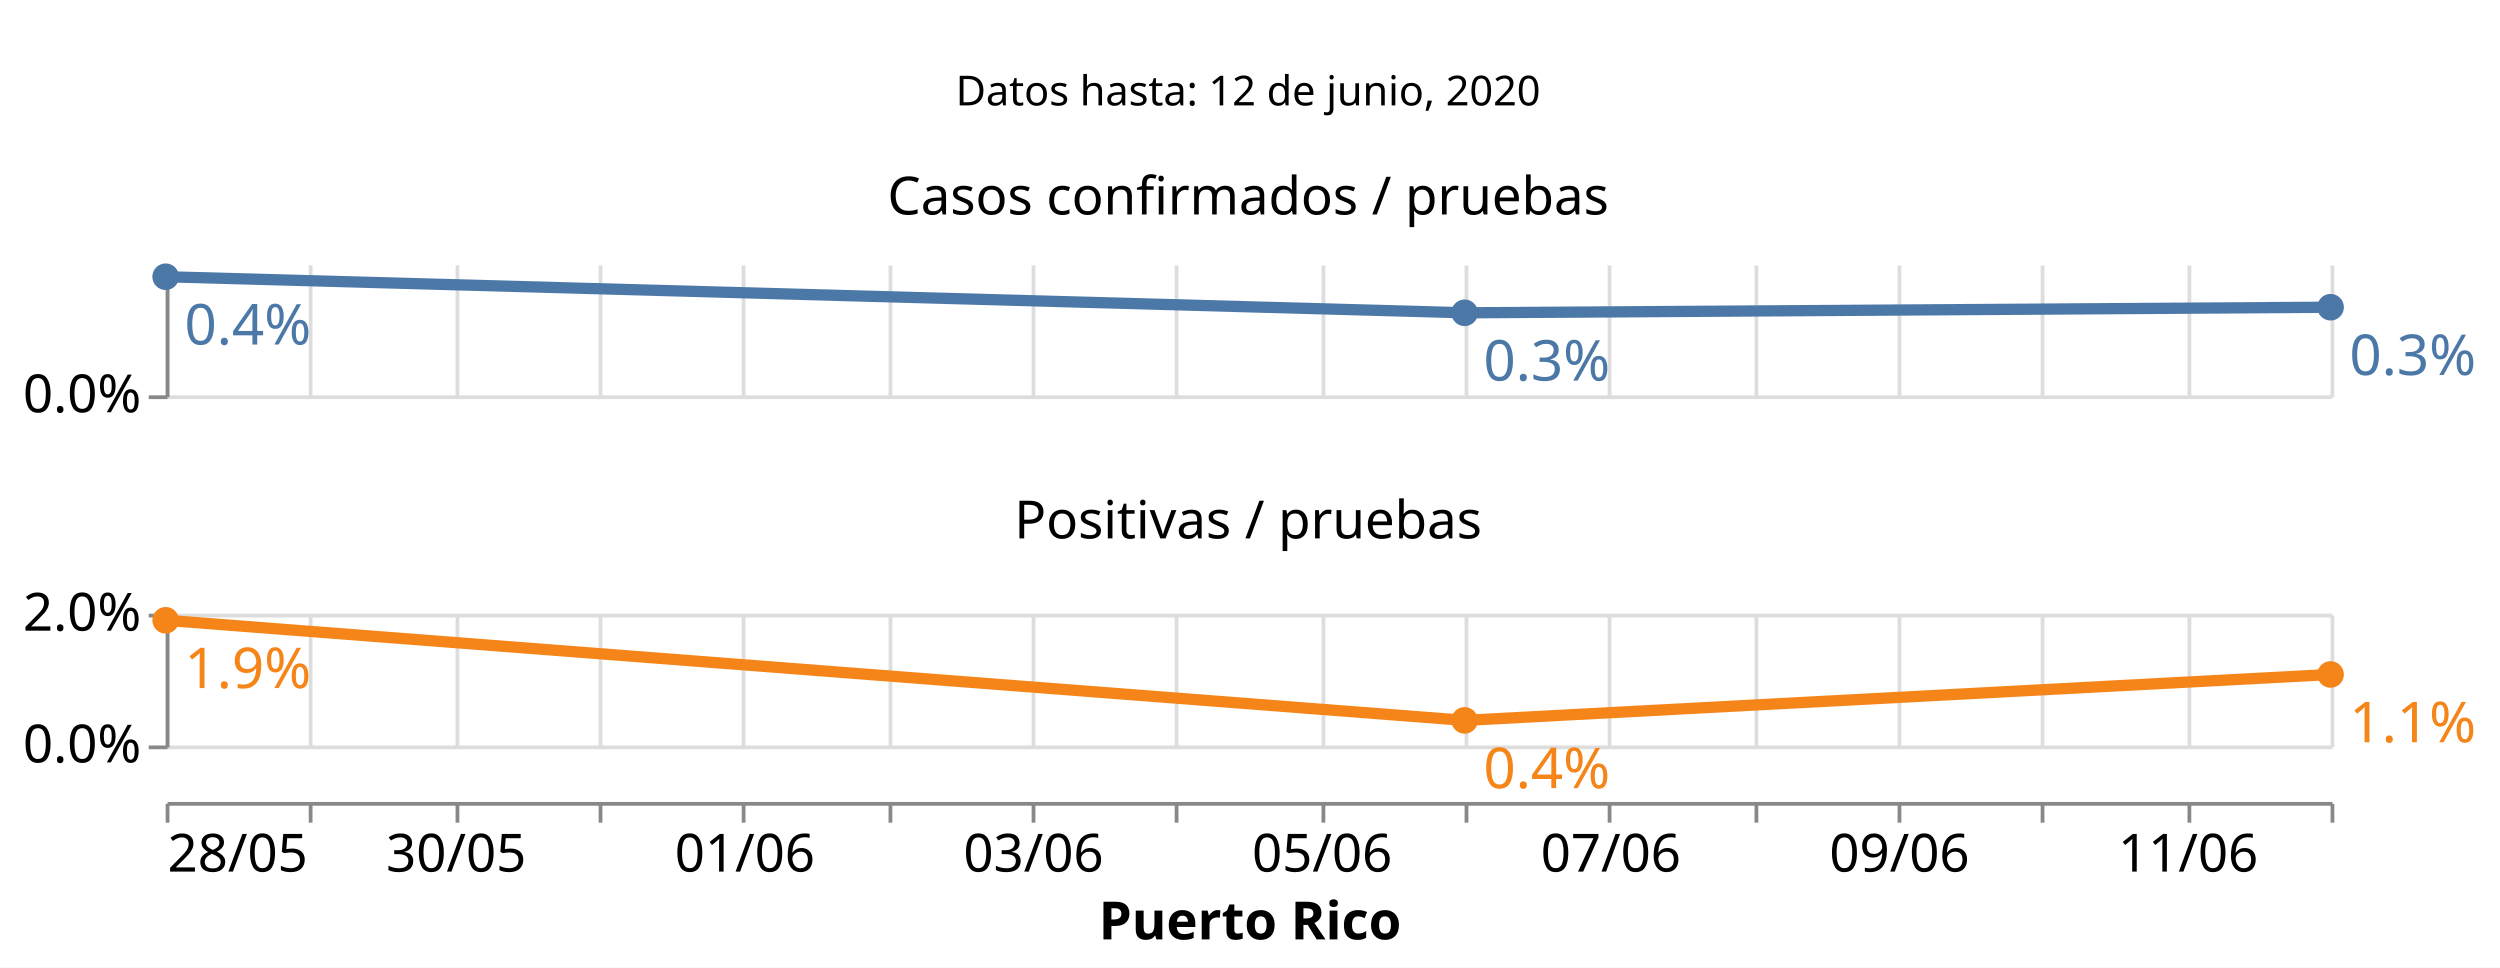
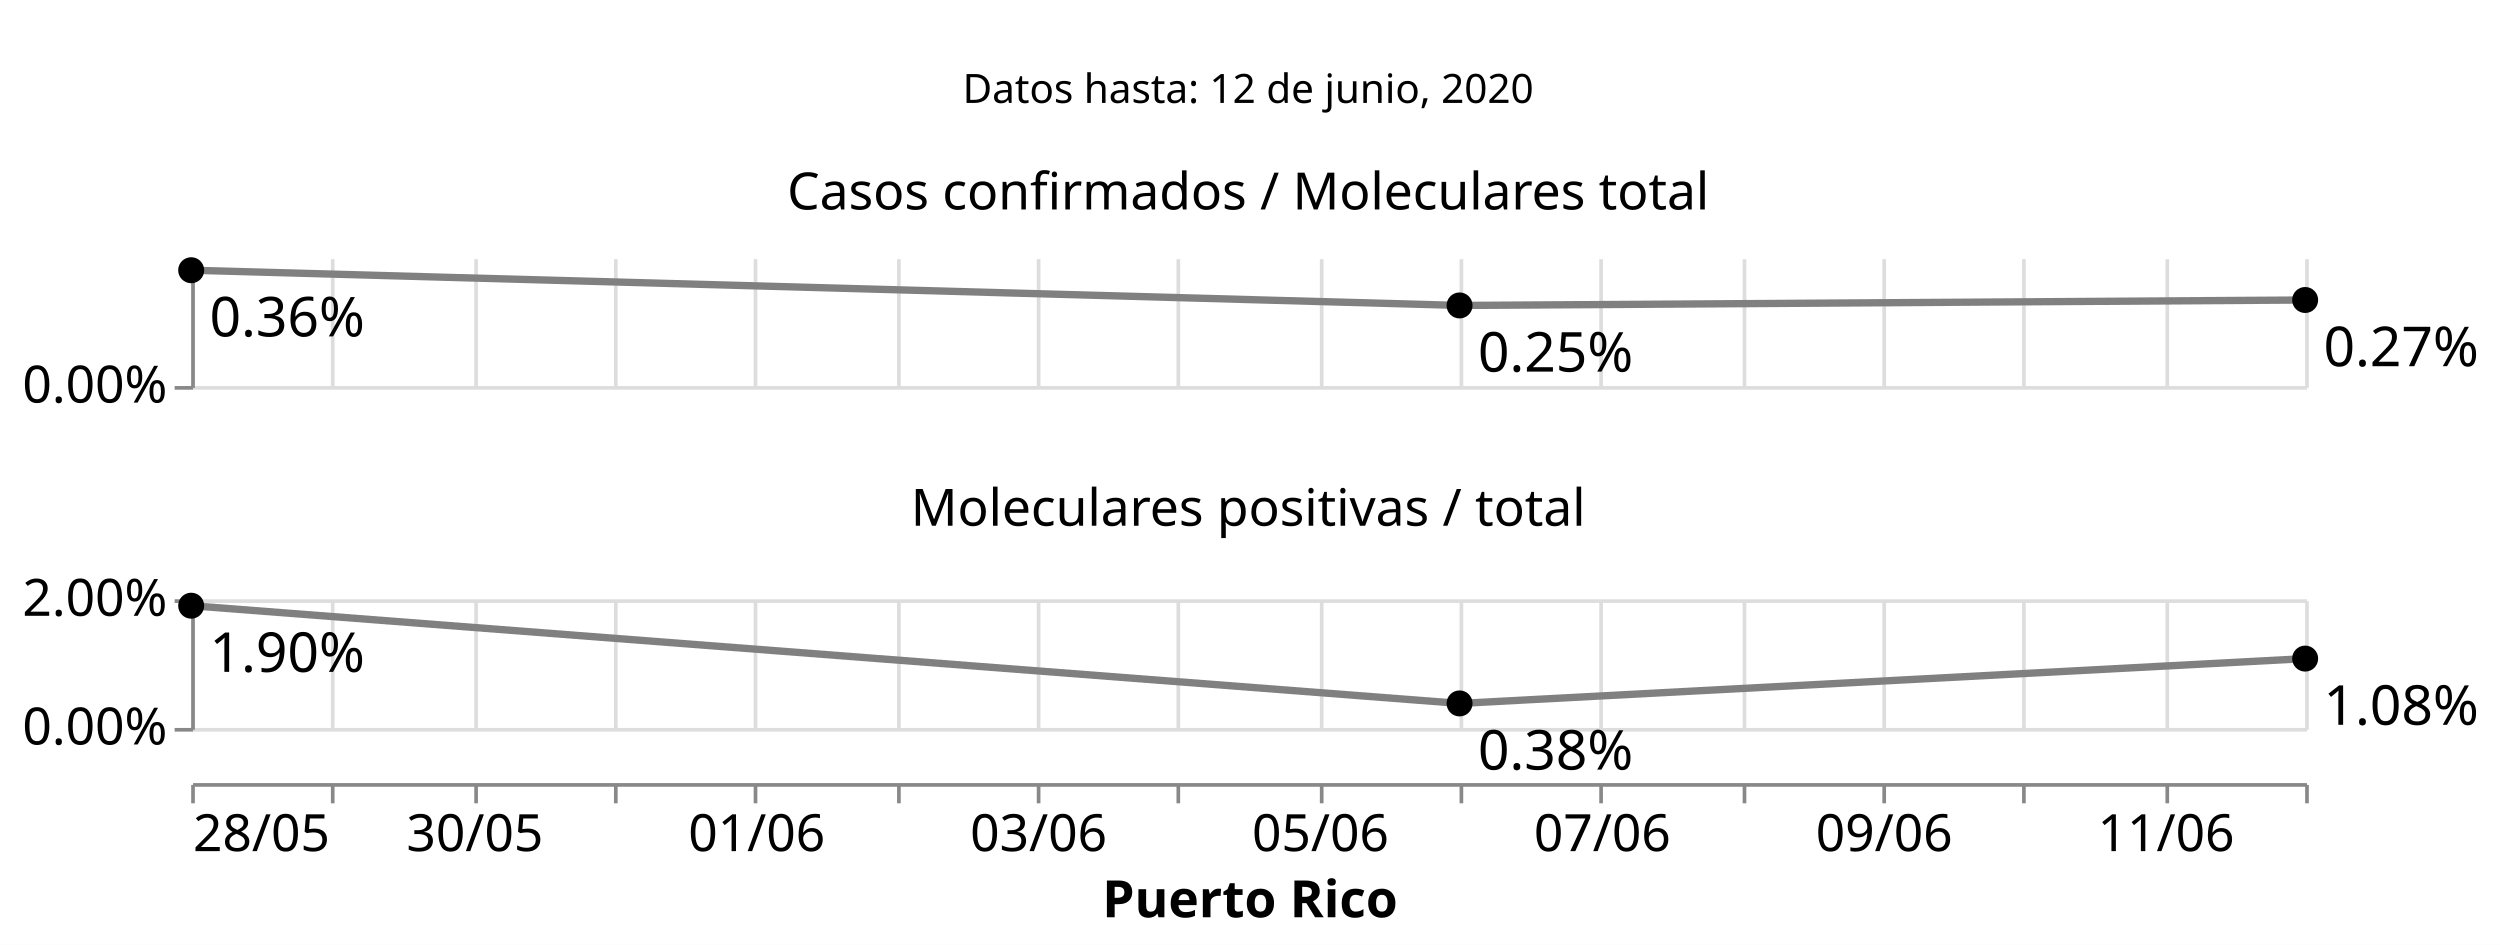
- <svg xmlns="http://www.w3.org/2000/svg" class="marks" width="664" height="257" viewBox="0 0 664 257" version="1.1">
-   <rect width="664" height="257" style="fill: white;" />
-   <g transform="translate(44,5)">
+ <svg xmlns="http://www.w3.org/2000/svg" class="marks" width="680" height="257" viewBox="0 0 680 257" version="1.1">
+   <rect width="680" height="257" style="fill: white;" />
+   <g transform="translate(52,5)">
    <g class="mark-group role-frame root">
      <g transform="translate(0,0)">
        <path class="background" d="M0,0h0v0h0Z" style="fill: none;" />
        <g>
          <g class="mark-group role-scope concat_0_group">
            <g transform="translate(0,0)">
              <path class="background" d="M0,0h575v40h-575Z" style="fill: none; stroke: #ddd; stroke-width: 0;" />
              <g>
                <g class="mark-text role-mark concat_0_marks">
                  <text text-anchor="middle" transform="translate(287.5,23)" style="font-family: sans-serif; font-size: 11px; fill: black;">Datos hasta: 12 de junio, 2020</text>
                </g>
              </g>
              <path class="foreground" d="" style="display: none; fill: none;" />
            </g>
          </g>
          <g class="mark-group role-scope concat_1_group">
            <g transform="translate(0,65)">
              <path class="background" d="M0,0h0v0h0Z" style="fill: none;" />
              <g>
                <g class="mark-group role-column-footer concat_1_column_footer">
                  <g transform="translate(0,143)">
                    <path class="background" d="M0,0h575v0h-575Z" style="fill: none;" />
                    <g>
                      <g class="mark-group role-axis">
                        <g transform="translate(0.5,0.5)">
                          <path class="background" d="M0,0h0v0h0Z" style="pointer-events: none; fill: none;" />
                          <g>
                            <g class="mark-rule role-axis-tick" style="pointer-events: none;">
                              <line transform="translate(0,0)" x2="0" y2="5" style="fill: none; stroke: #888; stroke-width: 1; opacity: 1;" />
                              <line transform="translate(38,0)" x2="0" y2="5" style="fill: none; stroke: #888; stroke-width: 1; opacity: 1;" />
                              <line transform="translate(77,0)" x2="0" y2="5" style="fill: none; stroke: #888; stroke-width: 1; opacity: 1;" />
                              <line transform="translate(115,0)" x2="0" y2="5" style="fill: none; stroke: #888; stroke-width: 1; opacity: 1;" />
                              <line transform="translate(153,0)" x2="0" y2="5" style="fill: none; stroke: #888; stroke-width: 1; opacity: 1;" />
                              <line transform="translate(192,0)" x2="0" y2="5" style="fill: none; stroke: #888; stroke-width: 1; opacity: 1;" />
                              <line transform="translate(230,0)" x2="0" y2="5" style="fill: none; stroke: #888; stroke-width: 1; opacity: 1;" />
                              <line transform="translate(268,0)" x2="0" y2="5" style="fill: none; stroke: #888; stroke-width: 1; opacity: 1;" />
                              <line transform="translate(307,0)" x2="0" y2="5" style="fill: none; stroke: #888; stroke-width: 1; opacity: 1;" />
                              <line transform="translate(345,0)" x2="0" y2="5" style="fill: none; stroke: #888; stroke-width: 1; opacity: 1;" />
                              <line transform="translate(383,0)" x2="0" y2="5" style="fill: none; stroke: #888; stroke-width: 1; opacity: 1;" />
                              <line transform="translate(422,0)" x2="0" y2="5" style="fill: none; stroke: #888; stroke-width: 1; opacity: 1;" />
                              <line transform="translate(460,0)" x2="0" y2="5" style="fill: none; stroke: #888; stroke-width: 1; opacity: 1;" />
                              <line transform="translate(498,0)" x2="0" y2="5" style="fill: none; stroke: #888; stroke-width: 1; opacity: 1;" />
                              <line transform="translate(537,0)" x2="0" y2="5" style="fill: none; stroke: #888; stroke-width: 1; opacity: 1;" />
                              <line transform="translate(575,0)" x2="0" y2="5" style="fill: none; stroke: #888; stroke-width: 1; opacity: 1;" />
                            </g>
                            <g class="mark-text role-axis-label" style="pointer-events: none;">
                              <text text-anchor="start" transform="translate(0,18)" style="font-family: sans-serif; font-size: 14px; fill: #000; opacity: 1;">28/05</text>
                              <text text-anchor="middle" transform="translate(38.33333,18)" style="font-family: sans-serif; font-size: 14px; fill: #000; opacity: 0;">29/05</text>
                              <text text-anchor="middle" transform="translate(76.66667,18)" style="font-family: sans-serif; font-size: 14px; fill: #000; opacity: 1;">30/05</text>
                              <text text-anchor="middle" transform="translate(115,18)" style="font-family: sans-serif; font-size: 14px; fill: #000; opacity: 0;">31/05</text>
                              <text text-anchor="middle" transform="translate(153.3333,18)" style="font-family: sans-serif; font-size: 14px; fill: #000; opacity: 1;">01/06</text>
                              <text text-anchor="middle" transform="translate(191.6667,18)" style="font-family: sans-serif; font-size: 14px; fill: #000; opacity: 0;">02/06</text>
                              <text text-anchor="middle" transform="translate(230,18)" style="font-family: sans-serif; font-size: 14px; fill: #000; opacity: 1;">03/06</text>
                              <text text-anchor="middle" transform="translate(268.3333,18)" style="font-family: sans-serif; font-size: 14px; fill: #000; opacity: 0;">04/06</text>
                              <text text-anchor="middle" transform="translate(306.6667,18)" style="font-family: sans-serif; font-size: 14px; fill: #000; opacity: 1;">05/06</text>
                              <text text-anchor="middle" transform="translate(345,18)" style="font-family: sans-serif; font-size: 14px; fill: #000; opacity: 0;">06/06</text>
                              <text text-anchor="middle" transform="translate(383.3333,18)" style="font-family: sans-serif; font-size: 14px; fill: #000; opacity: 1;">07/06</text>
                              <text text-anchor="middle" transform="translate(421.6667,18)" style="font-family: sans-serif; font-size: 14px; fill: #000; opacity: 0;">08/06</text>
                              <text text-anchor="middle" transform="translate(460,18)" style="font-family: sans-serif; font-size: 14px; fill: #000; opacity: 1;">09/06</text>
                              <text text-anchor="middle" transform="translate(498.3333,18)" style="font-family: sans-serif; font-size: 14px; fill: #000; opacity: 0;">10/06</text>
                              <text text-anchor="middle" transform="translate(536.6667,18)" style="font-family: sans-serif; font-size: 14px; fill: #000; opacity: 1;">11/06</text>
                              <text text-anchor="end" transform="translate(575,18)" style="font-family: sans-serif; font-size: 14px; fill: #000; opacity: 0;">12/06</text>
                            </g>
                            <g class="mark-rule role-axis-domain" style="pointer-events: none;">
                              <line transform="translate(0,0)" x2="575" y2="0" style="fill: none; stroke: #888; stroke-width: 1; opacity: 1;" />
                            </g>
                            <g class="mark-text role-axis-title" style="pointer-events: none;">
                              <text text-anchor="middle" transform="translate(287.5,36)" style="font-family: sans-serif; font-size: 14px; font-weight: bold; fill: #000; opacity: 1;">Puerto Rico</text>
                            </g>
                          </g>
                          <path class="foreground" d="" style="pointer-events: none; display: none; fill: none;" />
                        </g>
                      </g>
                    </g>
                    <path class="foreground" d="" style="display: none; fill: none;" />
                  </g>
                </g>
                <g class="mark-group role-scope concat_1_cell">
                  <g transform="translate(0,0)">
                    <path class="background" d="M0,0h575v35h-575Z" style="fill: none; stroke: #ddd; stroke-width: 0;" />
                    <g>
                      <g class="mark-group role-axis">
                        <g transform="translate(0.5,35.5)">
                          <path class="background" d="M0,0h0v0h0Z" style="pointer-events: none; fill: none;" />
                          <g>
                            <g class="mark-rule role-axis-grid" style="pointer-events: none;">
                              <line transform="translate(0,-35)" x2="0" y2="35" style="fill: none; stroke: #ddd; stroke-width: 1; opacity: 1;" />
                              <line transform="translate(38,-35)" x2="0" y2="35" style="fill: none; stroke: #ddd; stroke-width: 1; opacity: 1;" />
                              <line transform="translate(77,-35)" x2="0" y2="35" style="fill: none; stroke: #ddd; stroke-width: 1; opacity: 1;" />
                              <line transform="translate(115,-35)" x2="0" y2="35" style="fill: none; stroke: #ddd; stroke-width: 1; opacity: 1;" />
                              <line transform="translate(153,-35)" x2="0" y2="35" style="fill: none; stroke: #ddd; stroke-width: 1; opacity: 1;" />
                              <line transform="translate(192,-35)" x2="0" y2="35" style="fill: none; stroke: #ddd; stroke-width: 1; opacity: 1;" />
                              <line transform="translate(230,-35)" x2="0" y2="35" style="fill: none; stroke: #ddd; stroke-width: 1; opacity: 1;" />
                              <line transform="translate(268,-35)" x2="0" y2="35" style="fill: none; stroke: #ddd; stroke-width: 1; opacity: 1;" />
                              <line transform="translate(307,-35)" x2="0" y2="35" style="fill: none; stroke: #ddd; stroke-width: 1; opacity: 1;" />
                              <line transform="translate(345,-35)" x2="0" y2="35" style="fill: none; stroke: #ddd; stroke-width: 1; opacity: 1;" />
                              <line transform="translate(383,-35)" x2="0" y2="35" style="fill: none; stroke: #ddd; stroke-width: 1; opacity: 1;" />
                              <line transform="translate(422,-35)" x2="0" y2="35" style="fill: none; stroke: #ddd; stroke-width: 1; opacity: 1;" />
                              <line transform="translate(460,-35)" x2="0" y2="35" style="fill: none; stroke: #ddd; stroke-width: 1; opacity: 1;" />
                              <line transform="translate(498,-35)" x2="0" y2="35" style="fill: none; stroke: #ddd; stroke-width: 1; opacity: 1;" />
                              <line transform="translate(537,-35)" x2="0" y2="35" style="fill: none; stroke: #ddd; stroke-width: 1; opacity: 1;" />
                              <line transform="translate(575,-35)" x2="0" y2="35" style="fill: none; stroke: #ddd; stroke-width: 1; opacity: 1;" />
                            </g>
                          </g>
                          <path class="foreground" d="" style="pointer-events: none; display: none; fill: none;" />
                        </g>
                      </g>
                      <g class="mark-group role-axis">
                        <g transform="translate(0.5,0.5)">
                          <path class="background" d="M0,0h0v0h0Z" style="pointer-events: none; fill: none;" />
                          <g>
                            <g class="mark-rule role-axis-grid" style="pointer-events: none;">
                              <line transform="translate(0,35)" x2="575" y2="0" style="fill: none; stroke: #ddd; stroke-width: 1; opacity: 1;" />
                            </g>
                          </g>
                          <path class="foreground" d="" style="pointer-events: none; display: none; fill: none;" />
                        </g>
                      </g>
                      <g class="mark-group role-axis">
                        <g transform="translate(0.5,0.5)">
                          <path class="background" d="M0,0h0v0h0Z" style="pointer-events: none; fill: none;" />
                          <g>
                            <g class="mark-rule role-axis-tick" style="pointer-events: none;">
                              <line transform="translate(0,35)" x2="-5" y2="0" style="fill: none; stroke: #888; stroke-width: 1; opacity: 1;" />
                            </g>
                            <g class="mark-text role-axis-label" style="pointer-events: none;">
-                               <text text-anchor="end" transform="translate(-7,39)" style="font-family: sans-serif; font-size: 14px; fill: #000; opacity: 1;">0.0%</text>
+                               <text text-anchor="end" transform="translate(-7,39)" style="font-family: sans-serif; font-size: 14px; fill: #000; opacity: 1;">0.00%</text>
                            </g>
                            <g class="mark-rule role-axis-domain" style="pointer-events: none;">
                              <line transform="translate(0,35)" x2="0" y2="-35" style="fill: none; stroke: #888; stroke-width: 1; opacity: 1;" />
                            </g>
                          </g>
                          <path class="foreground" d="" style="pointer-events: none; display: none; fill: none;" />
                        </g>
                      </g>
-                       <g class="mark-group role-scope concat_1_child_layer_0_layer_0_pathgroup">
-                         <g transform="translate(0,0)">
-                           <path class="background" d="M0,0h575v35h-575Z" style="fill: none;" />
-                           <g>
-                             <g class="mark-line role-mark concat_1_child_layer_0_layer_0_marks">
-                               <path d="M0,3.502L345,13.081L575,11.599" style="fill: none; stroke: #4c78a8; stroke-width: 3;" />
-                             </g>
-                           </g>
-                           <path class="foreground" d="" style="display: none; fill: none;" />
-                         </g>
+                       <g class="mark-line role-mark concat_1_child_layer_0_layer_0_marks">
+                         <path d="M0,3.502L345,13.081L575,11.599" style="fill: none; stroke: grey; stroke-width: 2;" />
                      </g>
                      <g class="mark-symbol role-mark concat_1_child_layer_0_layer_1_marks">
-                         <path transform="translate(0,3.501575)" d="M3.536,0A3.536,3.536,0,1,1,-3.536,0A3.536,3.536,0,1,1,3.536,0" style="fill: #4c78a8; stroke-width: 2; opacity: 1;" />
-                         <path transform="translate(345,13.08101)" d="M3.536,0A3.536,3.536,0,1,1,-3.536,0A3.536,3.536,0,1,1,3.536,0" style="fill: #4c78a8; stroke-width: 2; opacity: 1;" />
-                         <path transform="translate(575,11.59859)" d="M3.536,0A3.536,3.536,0,1,1,-3.536,0A3.536,3.536,0,1,1,3.536,0" style="fill: #4c78a8; stroke-width: 2; opacity: 1;" />
+                         <path transform="translate(0,3.501575)" d="M3.536,0A3.536,3.536,0,1,1,-3.536,0A3.536,3.536,0,1,1,3.536,0" style="fill: black; stroke-width: 2; opacity: 1;" />
+                         <path transform="translate(345,13.08101)" d="M3.536,0A3.536,3.536,0,1,1,-3.536,0A3.536,3.536,0,1,1,3.536,0" style="fill: black; stroke-width: 2; opacity: 1;" />
+                         <path transform="translate(575,11.59859)" d="M3.536,0A3.536,3.536,0,1,1,-3.536,0A3.536,3.536,0,1,1,3.536,0" style="fill: black; stroke-width: 2; opacity: 1;" />
                      </g>
                      <g class="mark-text role-mark concat_1_child_layer_1_marks">
-                         <text text-anchor="start" transform="translate(5,21.50157)" style="font-family: sans-serif; font-size: 15px; fill: #4c78a8;">0.4%</text>
-                         <text text-anchor="start" transform="translate(350,31.08101)" style="font-family: sans-serif; font-size: 15px; fill: #4c78a8;">0.3%</text>
-                         <text text-anchor="start" transform="translate(580,29.59859)" style="font-family: sans-serif; font-size: 15px; fill: #4c78a8;">0.3%</text>
+                         <text text-anchor="start" transform="translate(5,21.50157)" style="font-family: sans-serif; font-size: 15px; fill: black;">0.36%</text>
+                         <text text-anchor="start" transform="translate(350,31.08101)" style="font-family: sans-serif; font-size: 15px; fill: black;">0.25%</text>
+                         <text text-anchor="start" transform="translate(580,29.59859)" style="font-family: sans-serif; font-size: 15px; fill: black;">0.27%</text>
                      </g>
                      <g class="mark-group role-title">
                        <g transform="translate(287.5,-24.03396)">
                          <path class="background" d="M0,0h0v0h0Z" style="pointer-events: none; fill: none;" />
                          <g>
                            <g class="mark-text role-title-text" style="pointer-events: none;">
-                               <text text-anchor="middle" transform="translate(0,11)" style="font-family: sans-serif; font-size: 14px; fill: #000; opacity: 1;">Casos confirmados / pruebas</text>
+                               <text text-anchor="middle" transform="translate(0,11)" style="font-family: sans-serif; font-size: 14px; fill: #000; opacity: 1;">Casos confirmados / Moleculares total</text>
                            </g>
                          </g>
                          <path class="foreground" d="" style="pointer-events: none; display: none; fill: none;" />
                        </g>
                      </g>
                    </g>
                    <path class="foreground" d="" style="display: none; fill: none;" />
                  </g>
                  <g transform="translate(0,93)">
                    <path class="background" d="M0,0h575v35h-575Z" style="fill: none; stroke: #ddd; stroke-width: 0;" />
                    <g>
                      <g class="mark-group role-axis">
                        <g transform="translate(0.5,35.5)">
                          <path class="background" d="M0,0h0v0h0Z" style="pointer-events: none; fill: none;" />
                          <g>
                            <g class="mark-rule role-axis-grid" style="pointer-events: none;">
                              <line transform="translate(0,-35)" x2="0" y2="35" style="fill: none; stroke: #ddd; stroke-width: 1; opacity: 1;" />
                              <line transform="translate(38,-35)" x2="0" y2="35" style="fill: none; stroke: #ddd; stroke-width: 1; opacity: 1;" />
                              <line transform="translate(77,-35)" x2="0" y2="35" style="fill: none; stroke: #ddd; stroke-width: 1; opacity: 1;" />
                              <line transform="translate(115,-35)" x2="0" y2="35" style="fill: none; stroke: #ddd; stroke-width: 1; opacity: 1;" />
                              <line transform="translate(153,-35)" x2="0" y2="35" style="fill: none; stroke: #ddd; stroke-width: 1; opacity: 1;" />
                              <line transform="translate(192,-35)" x2="0" y2="35" style="fill: none; stroke: #ddd; stroke-width: 1; opacity: 1;" />
                              <line transform="translate(230,-35)" x2="0" y2="35" style="fill: none; stroke: #ddd; stroke-width: 1; opacity: 1;" />
                              <line transform="translate(268,-35)" x2="0" y2="35" style="fill: none; stroke: #ddd; stroke-width: 1; opacity: 1;" />
                              <line transform="translate(307,-35)" x2="0" y2="35" style="fill: none; stroke: #ddd; stroke-width: 1; opacity: 1;" />
                              <line transform="translate(345,-35)" x2="0" y2="35" style="fill: none; stroke: #ddd; stroke-width: 1; opacity: 1;" />
                              <line transform="translate(383,-35)" x2="0" y2="35" style="fill: none; stroke: #ddd; stroke-width: 1; opacity: 1;" />
                              <line transform="translate(422,-35)" x2="0" y2="35" style="fill: none; stroke: #ddd; stroke-width: 1; opacity: 1;" />
                              <line transform="translate(460,-35)" x2="0" y2="35" style="fill: none; stroke: #ddd; stroke-width: 1; opacity: 1;" />
                              <line transform="translate(498,-35)" x2="0" y2="35" style="fill: none; stroke: #ddd; stroke-width: 1; opacity: 1;" />
                              <line transform="translate(537,-35)" x2="0" y2="35" style="fill: none; stroke: #ddd; stroke-width: 1; opacity: 1;" />
                              <line transform="translate(575,-35)" x2="0" y2="35" style="fill: none; stroke: #ddd; stroke-width: 1; opacity: 1;" />
                            </g>
                          </g>
                          <path class="foreground" d="" style="pointer-events: none; display: none; fill: none;" />
                        </g>
                      </g>
                      <g class="mark-group role-axis">
                        <g transform="translate(0.5,0.5)">
                          <path class="background" d="M0,0h0v0h0Z" style="pointer-events: none; fill: none;" />
                          <g>
                            <g class="mark-rule role-axis-grid" style="pointer-events: none;">
                              <line transform="translate(0,35)" x2="575" y2="0" style="fill: none; stroke: #ddd; stroke-width: 1; opacity: 1;" />
                              <line transform="translate(0,0)" x2="575" y2="0" style="fill: none; stroke: #ddd; stroke-width: 1; opacity: 1;" />
                            </g>
                          </g>
                          <path class="foreground" d="" style="pointer-events: none; display: none; fill: none;" />
                        </g>
                      </g>
                      <g class="mark-group role-axis">
                        <g transform="translate(0.5,0.5)">
                          <path class="background" d="M0,0h0v0h0Z" style="pointer-events: none; fill: none;" />
                          <g>
                            <g class="mark-rule role-axis-tick" style="pointer-events: none;">
                              <line transform="translate(0,35)" x2="-5" y2="0" style="fill: none; stroke: #888; stroke-width: 1; opacity: 1;" />
                              <line transform="translate(0,0)" x2="-5" y2="0" style="fill: none; stroke: #888; stroke-width: 1; opacity: 1;" />
                            </g>
                            <g class="mark-text role-axis-label" style="pointer-events: none;">
-                               <text text-anchor="end" transform="translate(-7,39)" style="font-family: sans-serif; font-size: 14px; fill: #000; opacity: 1;">0.0%</text>
-                               <text text-anchor="end" transform="translate(-7,4)" style="font-family: sans-serif; font-size: 14px; fill: #000; opacity: 1;">2.0%</text>
+                               <text text-anchor="end" transform="translate(-7,39)" style="font-family: sans-serif; font-size: 14px; fill: #000; opacity: 1;">0.00%</text>
+                               <text text-anchor="end" transform="translate(-7,4)" style="font-family: sans-serif; font-size: 14px; fill: #000; opacity: 1;">2.00%</text>
                            </g>
                            <g class="mark-rule role-axis-domain" style="pointer-events: none;">
                              <line transform="translate(0,35)" x2="0" y2="-35" style="fill: none; stroke: #888; stroke-width: 1; opacity: 1;" />
                            </g>
                          </g>
                          <path class="foreground" d="" style="pointer-events: none; display: none; fill: none;" />
                        </g>
                      </g>
-                       <g class="mark-group role-scope concat_1_child_layer_0_layer_0_pathgroup">
-                         <g transform="translate(0,0)">
-                           <path class="background" d="M0,0h575v35h-575Z" style="fill: none;" />
-                           <g>
-                             <g class="mark-line role-mark concat_1_child_layer_0_layer_0_marks">
-                               <path d="M0,1.752L345,28.332L575,16.137" style="fill: none; stroke: #f58518; stroke-width: 3;" />
-                             </g>
-                           </g>
-                           <path class="foreground" d="" style="display: none; fill: none;" />
-                         </g>
+                       <g class="mark-line role-mark concat_1_child_layer_0_layer_0_marks">
+                         <path d="M0,1.752L345,28.332L575,16.137" style="fill: none; stroke: grey; stroke-width: 2;" />
                      </g>
                      <g class="mark-symbol role-mark concat_1_child_layer_0_layer_1_marks">
-                         <path transform="translate(0,1.751662)" d="M3.536,0A3.536,3.536,0,1,1,-3.536,0A3.536,3.536,0,1,1,3.536,0" style="fill: #f58518; stroke-width: 2; opacity: 1;" />
-                         <path transform="translate(345,28.33169)" d="M3.536,0A3.536,3.536,0,1,1,-3.536,0A3.536,3.536,0,1,1,3.536,0" style="fill: #f58518; stroke-width: 2; opacity: 1;" />
-                         <path transform="translate(575,16.13705)" d="M3.536,0A3.536,3.536,0,1,1,-3.536,0A3.536,3.536,0,1,1,3.536,0" style="fill: #f58518; stroke-width: 2; opacity: 1;" />
+                         <path transform="translate(0,1.751662)" d="M3.536,0A3.536,3.536,0,1,1,-3.536,0A3.536,3.536,0,1,1,3.536,0" style="fill: black; stroke-width: 2; opacity: 1;" />
+                         <path transform="translate(345,28.33169)" d="M3.536,0A3.536,3.536,0,1,1,-3.536,0A3.536,3.536,0,1,1,3.536,0" style="fill: black; stroke-width: 2; opacity: 1;" />
+                         <path transform="translate(575,16.13705)" d="M3.536,0A3.536,3.536,0,1,1,-3.536,0A3.536,3.536,0,1,1,3.536,0" style="fill: black; stroke-width: 2; opacity: 1;" />
                      </g>
                      <g class="mark-text role-mark concat_1_child_layer_1_marks">
-                         <text text-anchor="start" transform="translate(5,19.75166)" style="font-family: sans-serif; font-size: 15px; fill: #f58518;">1.9%</text>
-                         <text text-anchor="start" transform="translate(350,46.33169)" style="font-family: sans-serif; font-size: 15px; fill: #f58518;">0.4%</text>
-                         <text text-anchor="start" transform="translate(580,34.13705)" style="font-family: sans-serif; font-size: 15px; fill: #f58518;">1.1%</text>
+                         <text text-anchor="start" transform="translate(5,19.75166)" style="font-family: sans-serif; font-size: 15px; fill: black;">1.90%</text>
+                         <text text-anchor="start" transform="translate(350,46.33169)" style="font-family: sans-serif; font-size: 15px; fill: black;">0.38%</text>
+                         <text text-anchor="start" transform="translate(580,34.13705)" style="font-family: sans-serif; font-size: 15px; fill: black;">1.08%</text>
                      </g>
                      <g class="mark-group role-title">
                        <g transform="translate(287.5,-31)">
                          <path class="background" d="M0,0h0v0h0Z" style="pointer-events: none; fill: none;" />
                          <g>
                            <g class="mark-text role-title-text" style="pointer-events: none;">
-                               <text text-anchor="middle" transform="translate(0,11)" style="font-family: sans-serif; font-size: 14px; fill: #000; opacity: 1;">Positivas / pruebas</text>
+                               <text text-anchor="middle" transform="translate(0,11)" style="font-family: sans-serif; font-size: 14px; fill: #000; opacity: 1;">Moleculares positivas / total</text>
                            </g>
                          </g>
                          <path class="foreground" d="" style="pointer-events: none; display: none; fill: none;" />
                        </g>
                      </g>
                    </g>
                    <path class="foreground" d="" style="display: none; fill: none;" />
                  </g>
                </g>
              </g>
              <path class="foreground" d="" style="display: none; fill: none;" />
            </g>
          </g>
        </g>
        <path class="foreground" d="" style="display: none; fill: none;" />
      </g>
    </g>
  </g>
</svg>
